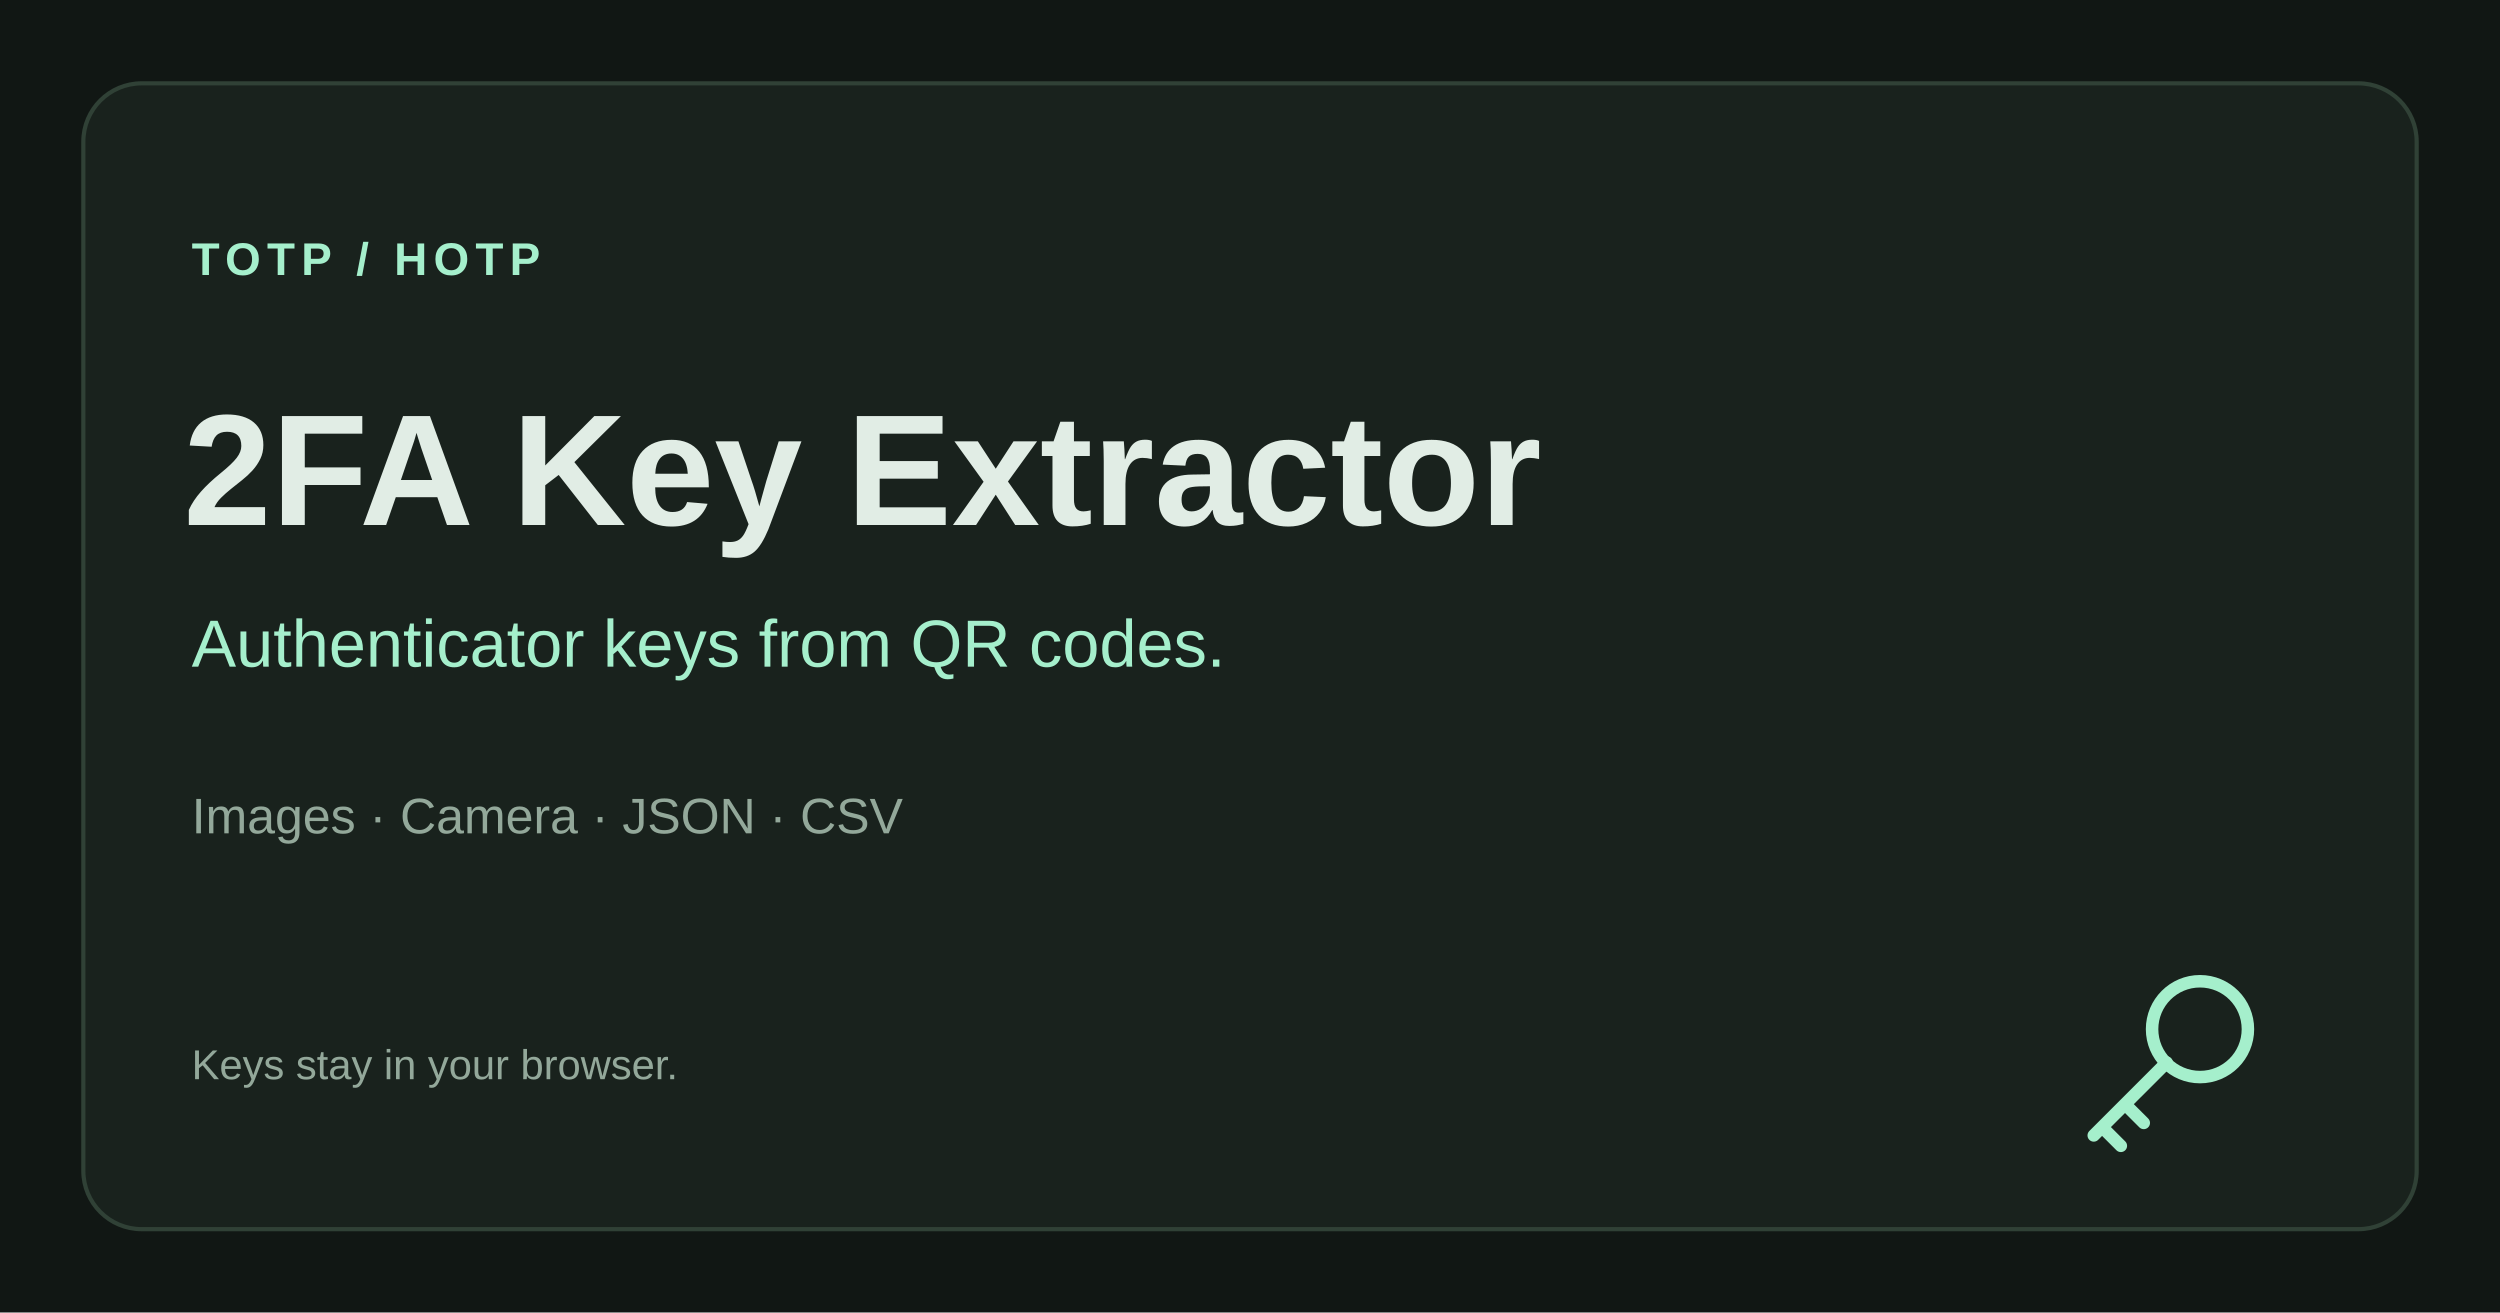
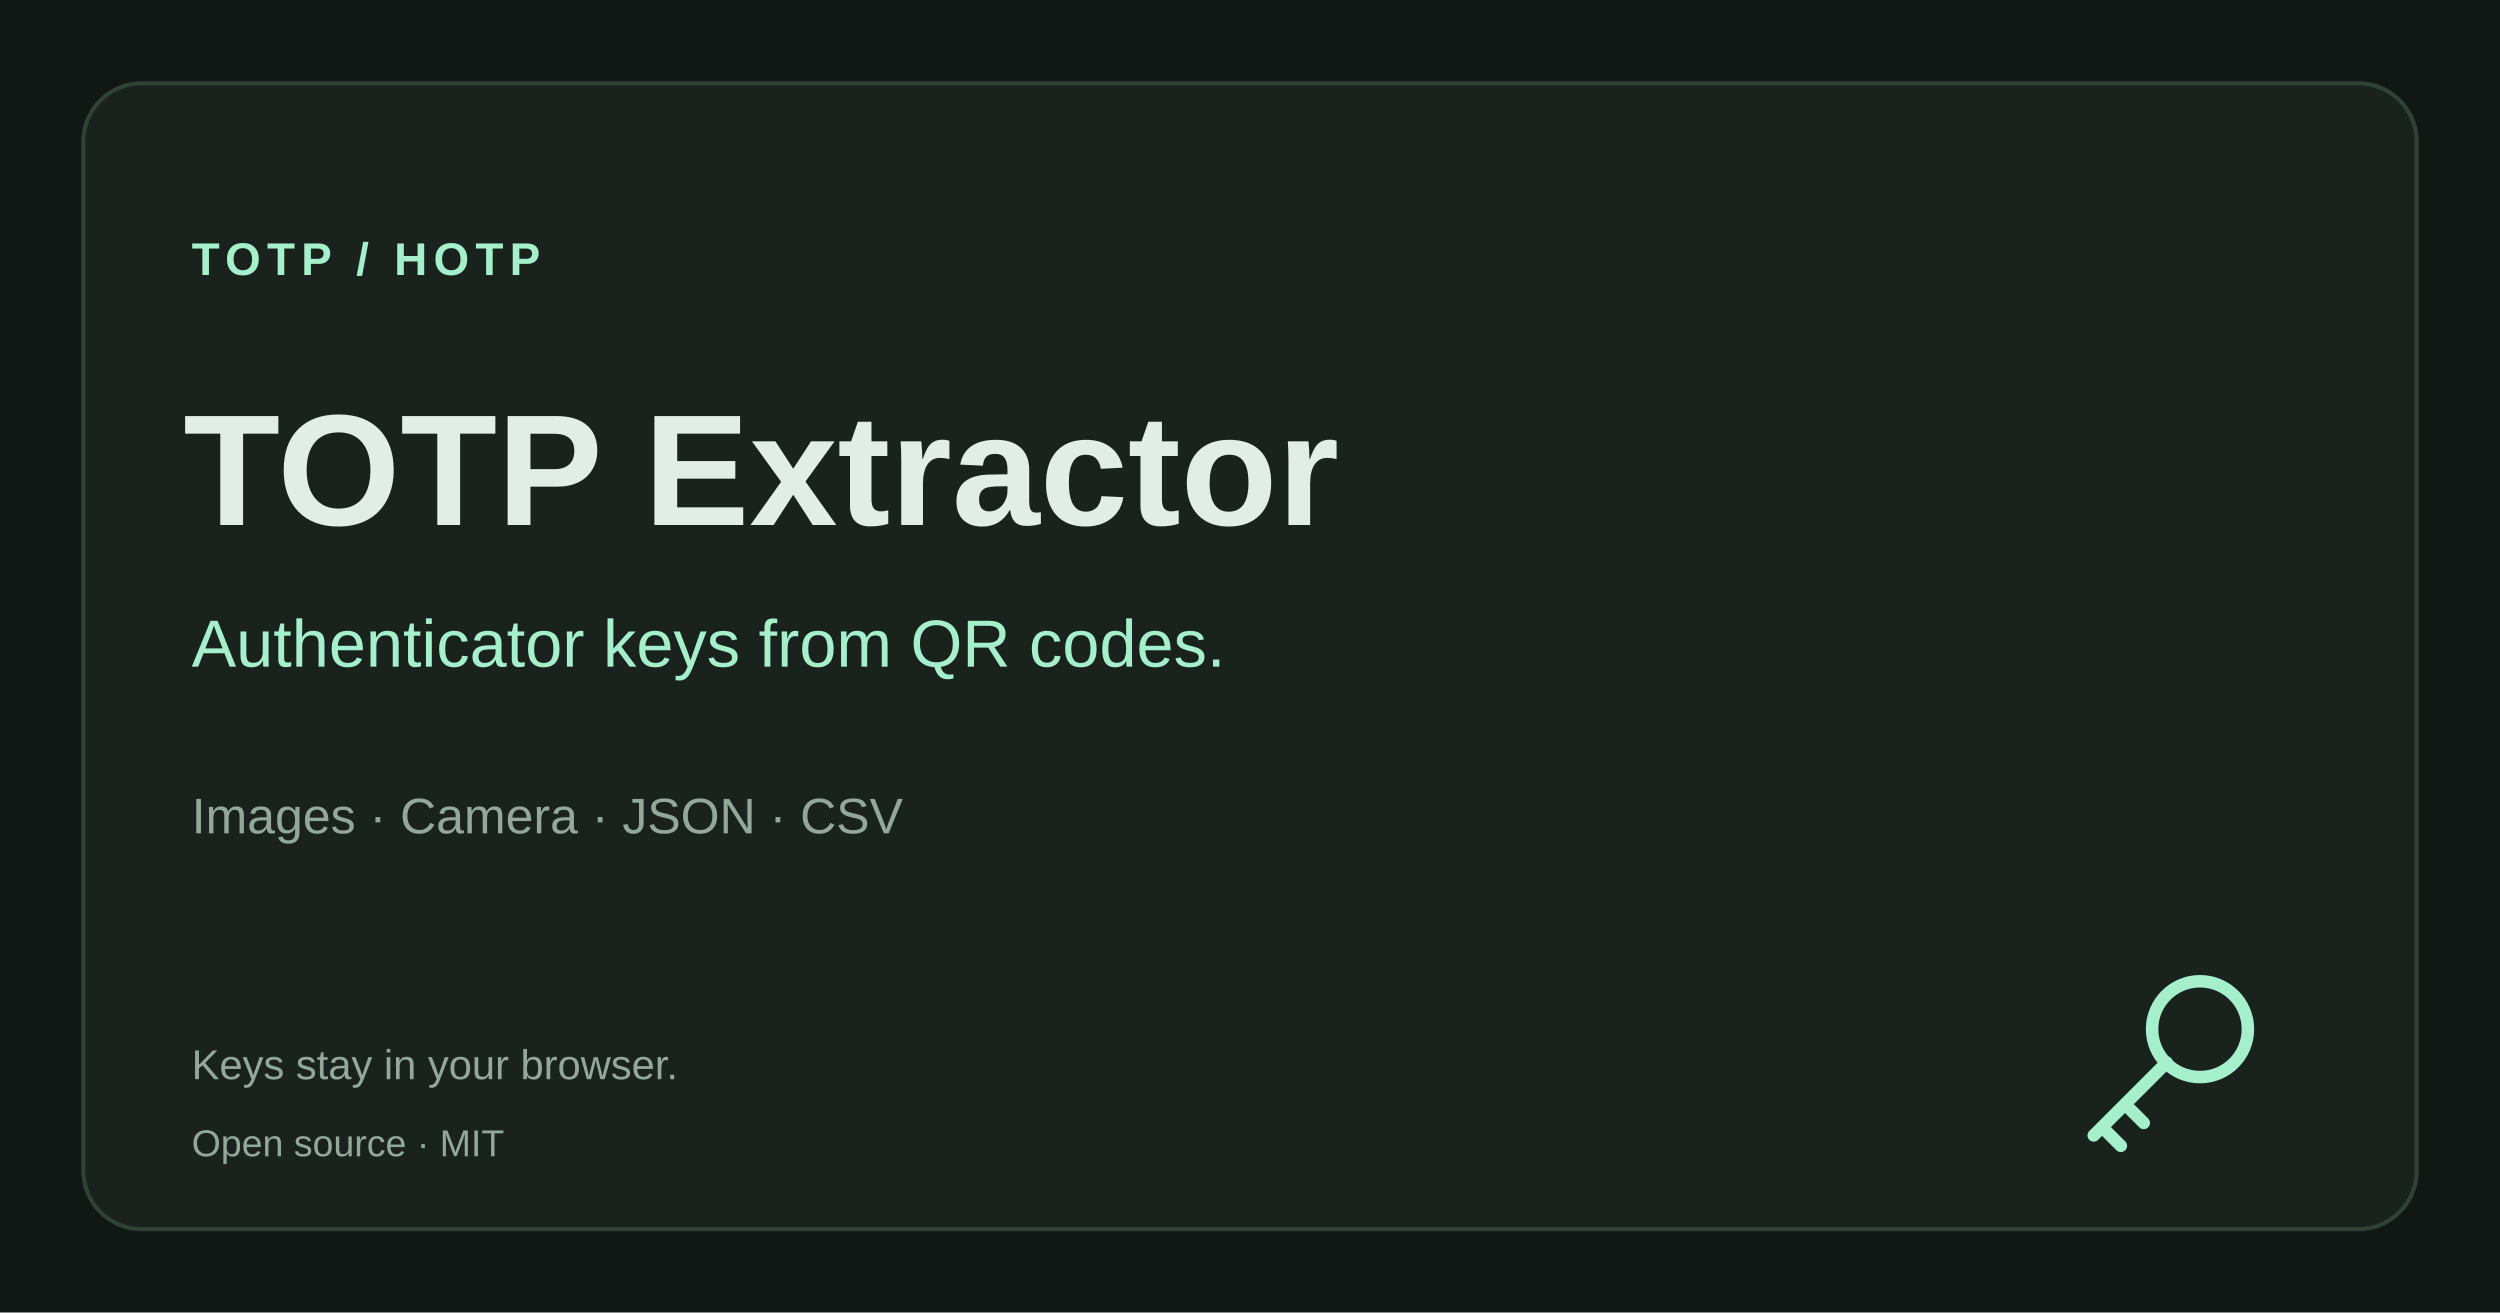
<svg xmlns="http://www.w3.org/2000/svg" width="1200" height="630" viewBox="0 0 1200 630">
  <rect width="1200" height="630" fill="#111714" />
  <rect x="40" y="40" width="1120" height="550" rx="28" fill="#19221d" stroke="#304136" stroke-width="2" />
  <g font-family="Arial, sans-serif">
    <text x="92" y="132" font-size="22" font-weight="600" fill="#a5efcc" letter-spacing="3">TOTP / HOTP</text>
-     <text x="88" y="252" font-size="76" font-weight="700" fill="#e1ede5">2FA Key Extractor</text>
+     <text x="88" y="252" font-size="76" font-weight="700" fill="#e1ede5">TOTP Extractor</text>
    <text x="92" y="320" font-size="32" fill="#a5efcc">Authenticator keys from QR codes.</text>
    <text x="92" y="400" font-size="24" fill="#93a89a">Images · Camera · JSON · CSV</text>
    <text x="92" y="518" font-size="20" fill="#93a89a">Keys stay in your browser.</text>
+     <text x="92" y="555" font-size="18" fill="#93a89a">Open source · MIT</text>
  </g>
  <g fill="none" stroke="#a5efcc" stroke-width="6" stroke-linecap="round">
    <circle cx="1056" cy="494" r="23" />
    <path d="m1040 510-35 35m15-15 9 9m-20 2 9 9" />
  </g>
</svg>
